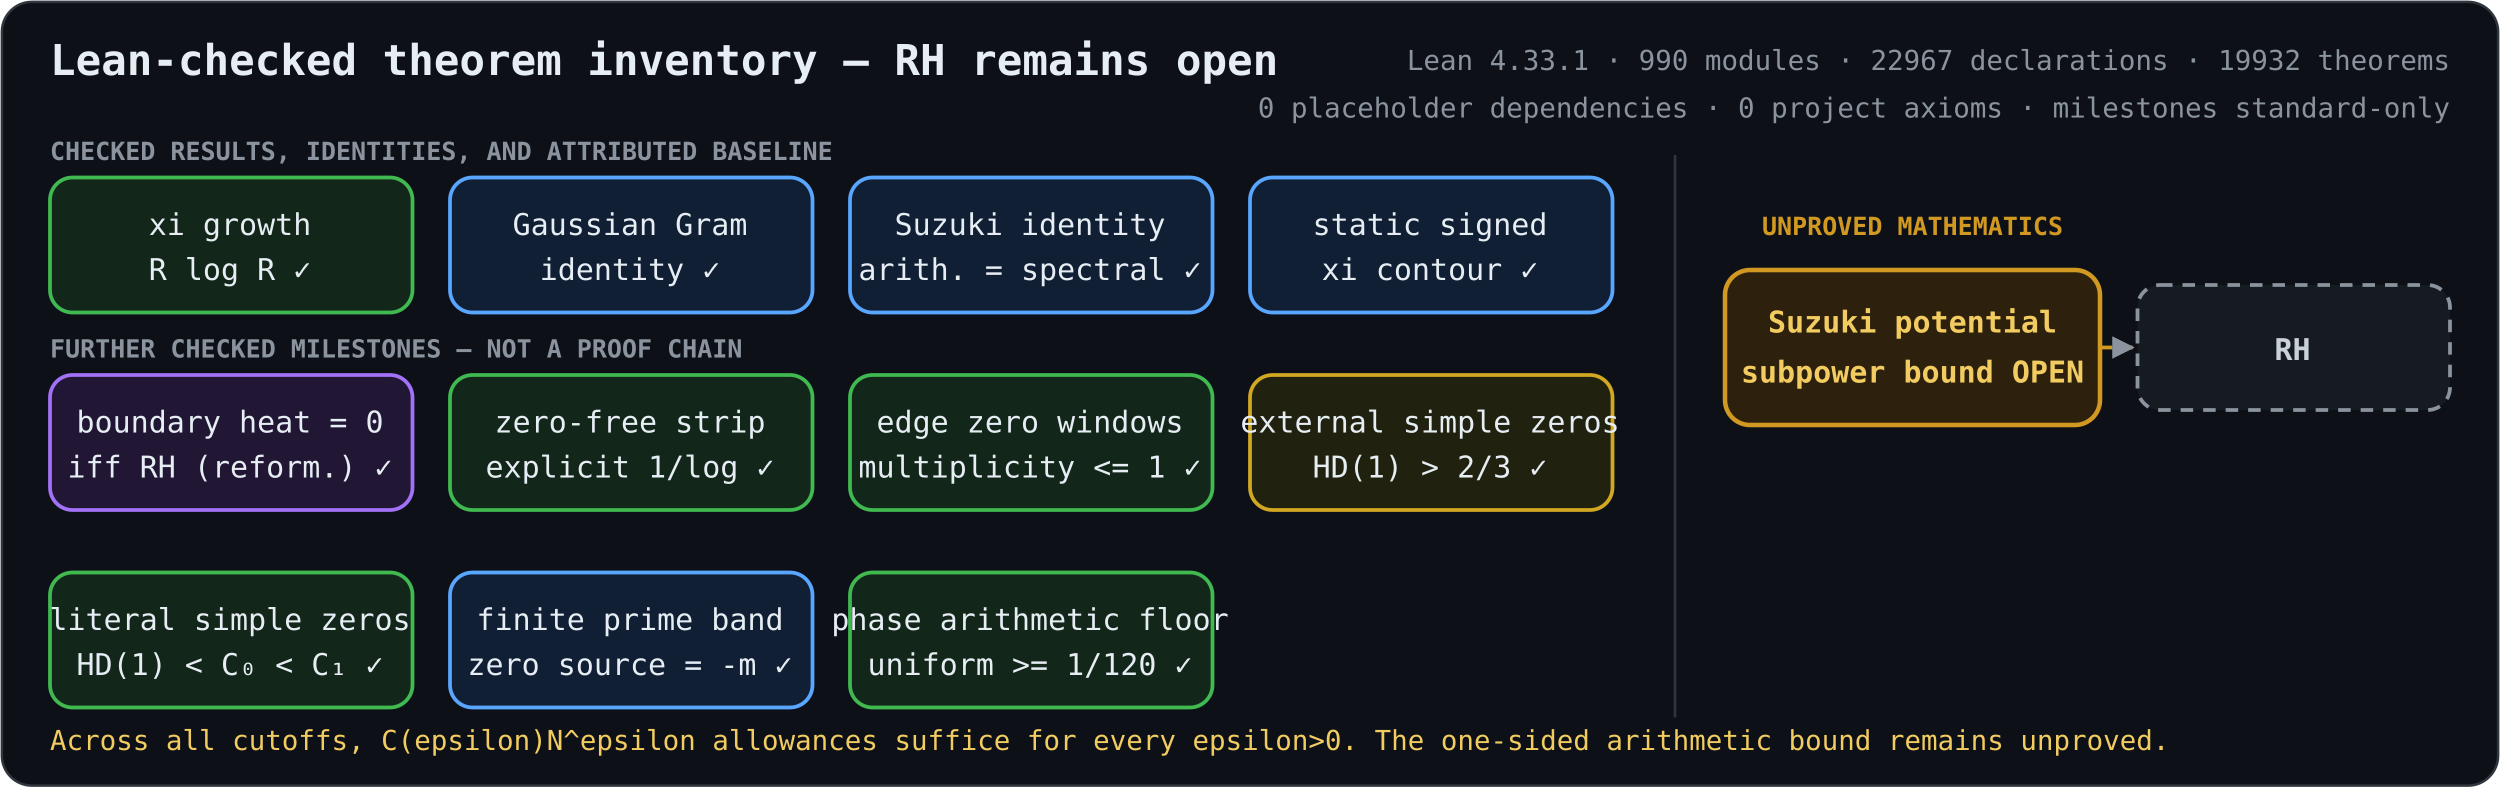
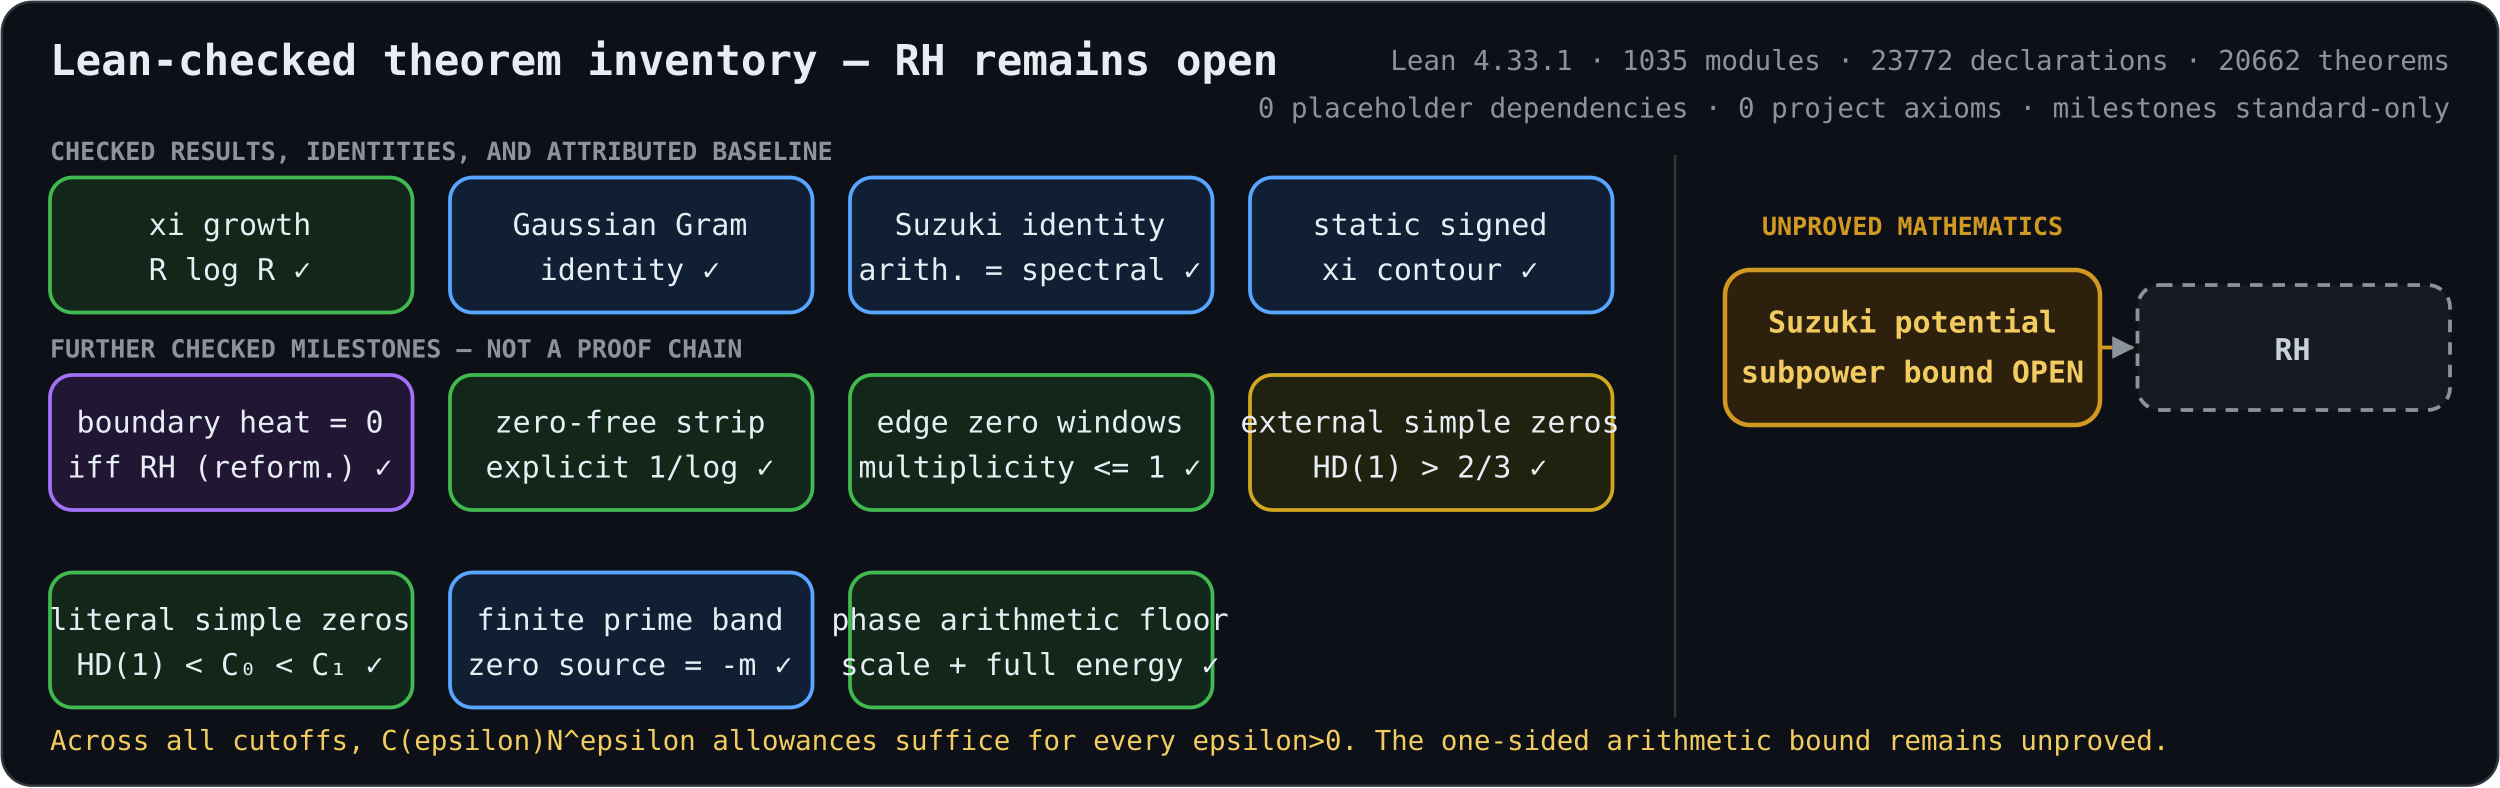
<svg xmlns="http://www.w3.org/2000/svg" role="img" aria-labelledby="title description" viewBox="0 0 1000 315">
  <defs>
    <marker id="arrow" viewBox="0 0 10 10" refX="9" refY="5" markerWidth="6" markerHeight="6" orient="auto-start-reverse">
      <path d="M 0 0 L 10 5 L 0 10 z" fill="#8b949e" />
    </marker>
    <style>
      .bg { fill: #0d1117; stroke: #30363d; }
      text { fill: #e6edf3; font-family: ui-monospace, SFMono-Regular, Menlo, Consolas, monospace; font-size: 12px; text-anchor: middle; }
      .heading { font-size: 17px; font-weight: 700; text-anchor: start; }
      .metrics { fill: #8b949e; font-size: 11px; text-anchor: end; }
      .proved rect { fill: #12261a; stroke: #3fb950; stroke-width: 1.5; }
      .proved.equivalence rect { fill: #211735; stroke: #a371f7; }
      .proved.bridge rect { fill: #111f35; stroke: #58a6ff; }
      .proved.external rect { fill: #20220f; stroke: #d2a822; }
      .open rect { fill: #2d210d; stroke: #d29922; stroke-width: 1.8; }
      .goal rect { fill: #161b22; stroke: #8b949e; stroke-width: 1.5; stroke-dasharray: 5 4; }
      .open text { fill: #f2cc60; font-weight: 700; }
      .goal text { fill: #c9d1d9; font-weight: 700; }
      .open-edge { fill: none; stroke: #d29922; stroke-width: 1.5; stroke-dasharray: 5 4; marker-end: url(#arrow); }
      .section { fill: #8b949e; font-size: 10px; font-weight: 700; text-anchor: start; }
      .gap-label { fill: #d29922; font-size: 10px; font-weight: 700; }
      .frontier { fill: #f2cc60; font-size: 11px; text-anchor: start; }
    </style>
  </defs>
  <rect class="bg" x="0.75" y="0.75" width="998.5" height="313.5" rx="12" />
  <text class="heading" x="20" y="30">Lean-checked theorem inventory — RH remains open</text>
-   <text class="metrics" x="980" y="28">Lean 4.33.1 · 990 modules · 22967 declarations · 19932 theorems</text>
+   <text class="metrics" x="980" y="28">Lean 4.33.1 · 1035 modules · 23772 declarations · 20662 theorems</text>
  <text class="metrics" x="980" y="47">0 placeholder dependencies · 0 project axioms · milestones standard-only</text>
  <text class="section" x="20" y="64">CHECKED RESULTS, IDENTITIES, AND ATTRIBUTED BASELINE</text>
  <text class="section" x="20" y="143">FURTHER CHECKED MILESTONES — NOT A PROOF CHAIN</text>
  <line x1="670" y1="62" x2="670" y2="287" stroke="#30363d" />
  <text class="gap-label" x="765" y="94">UNPROVED MATHEMATICS</text>
  <path class="open-edge" d="M840 139 H853" />
  <g class="proved unconditional">
    <rect x="20" y="71" width="145" height="54" rx="9" />
    <text x="92" y="94">xi growth</text>
    <text x="92" y="112">R log R  ✓</text>
  </g>
  <g class="proved bridge">
    <rect x="180" y="71" width="145" height="54" rx="9" />
    <text x="252" y="94">Gaussian Gram</text>
    <text x="252" y="112">identity  ✓</text>
  </g>
  <g class="proved bridge">
    <rect x="340" y="71" width="145" height="54" rx="9" />
    <text x="412" y="94">Suzuki identity</text>
    <text x="412" y="112">arith. = spectral  ✓</text>
  </g>
  <g class="proved bridge">
    <rect x="500" y="71" width="145" height="54" rx="9" />
    <text x="572" y="94">static signed</text>
    <text x="572" y="112">xi contour  ✓</text>
  </g>
  <g class="proved equivalence">
    <rect x="20" y="150" width="145" height="54" rx="9" />
    <text x="92" y="173">boundary heat = 0</text>
    <text x="92" y="191">iff RH (reform.)  ✓</text>
  </g>
  <g class="proved unconditional">
    <rect x="180" y="150" width="145" height="54" rx="9" />
    <text x="252" y="173">zero-free strip</text>
    <text x="252" y="191">explicit 1/log  ✓</text>
  </g>
  <g class="proved unconditional">
    <rect x="340" y="150" width="145" height="54" rx="9" />
    <text x="412" y="173">edge zero windows</text>
    <text x="412" y="191">multiplicity &lt;= 1  ✓</text>
  </g>
  <g class="proved external">
    <rect x="500" y="150" width="145" height="54" rx="9" />
    <text x="572" y="173">external simple zeros</text>
    <text x="572" y="191">HD(1) &gt; 2/3  ✓</text>
  </g>
  <g class="proved unconditional">
    <rect x="20" y="229" width="145" height="54" rx="9" />
    <text x="92" y="252">literal simple zeros</text>
    <text x="92" y="270">HD(1) &lt; C₀ &lt; C₁  ✓</text>
  </g>
  <g class="proved bridge">
    <rect x="180" y="229" width="145" height="54" rx="9" />
    <text x="252" y="252">finite prime band</text>
    <text x="252" y="270">zero source = -m  ✓</text>
  </g>
  <g class="proved unconditional">
    <rect x="340" y="229" width="145" height="54" rx="9" />
    <text x="412" y="252">phase arithmetic floor</text>
-     <text x="412" y="270">uniform &gt;= 1/120  ✓</text>
+     <text x="412" y="270">scale + full energy  ✓</text>
  </g>
  <g class="open">
    <rect x="690" y="108" width="150" height="62" rx="10" />
    <text x="765" y="133">Suzuki potential</text>
    <text x="765" y="153">subpower bound OPEN</text>
  </g>
  <g class="goal">
    <rect x="855" y="114" width="125" height="50" rx="9" />
    <text x="917" y="144">RH</text>
  </g>
  <text class="frontier" x="20" y="300">Across all cutoffs, C(epsilon)N^epsilon allowances suffice for every epsilon&gt;0. The one-sided arithmetic bound remains unproved.</text>
</svg>
